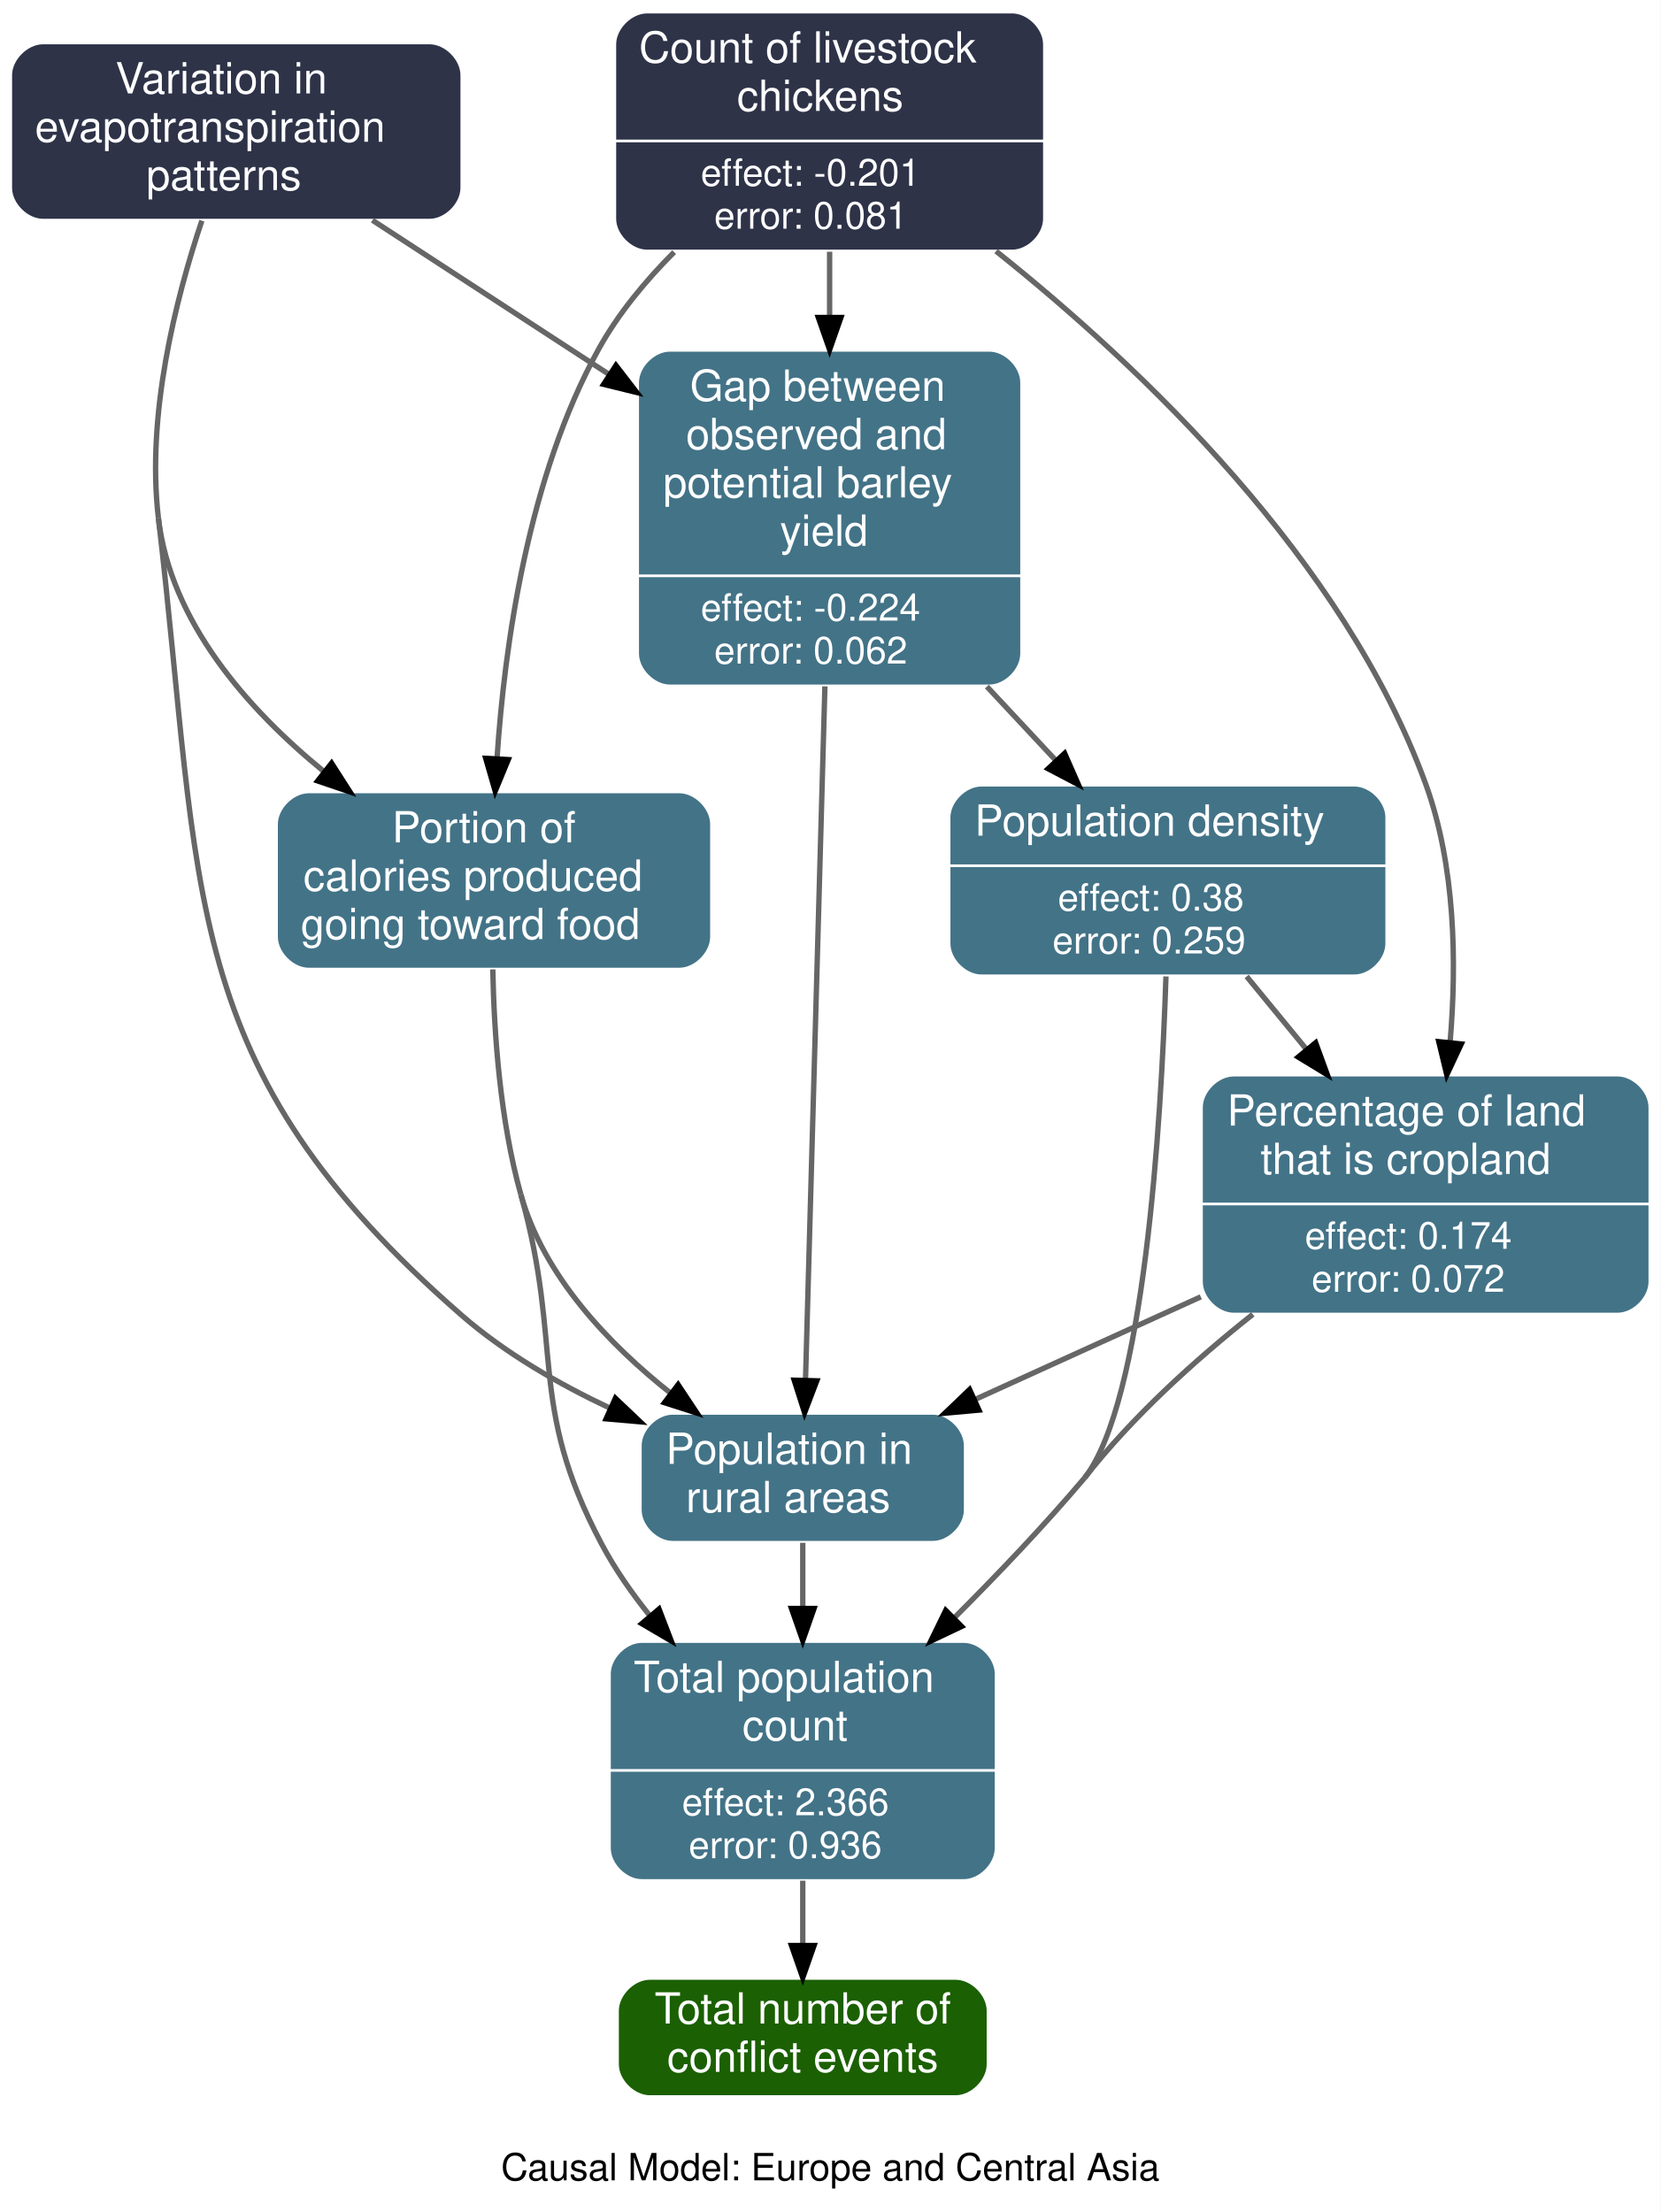
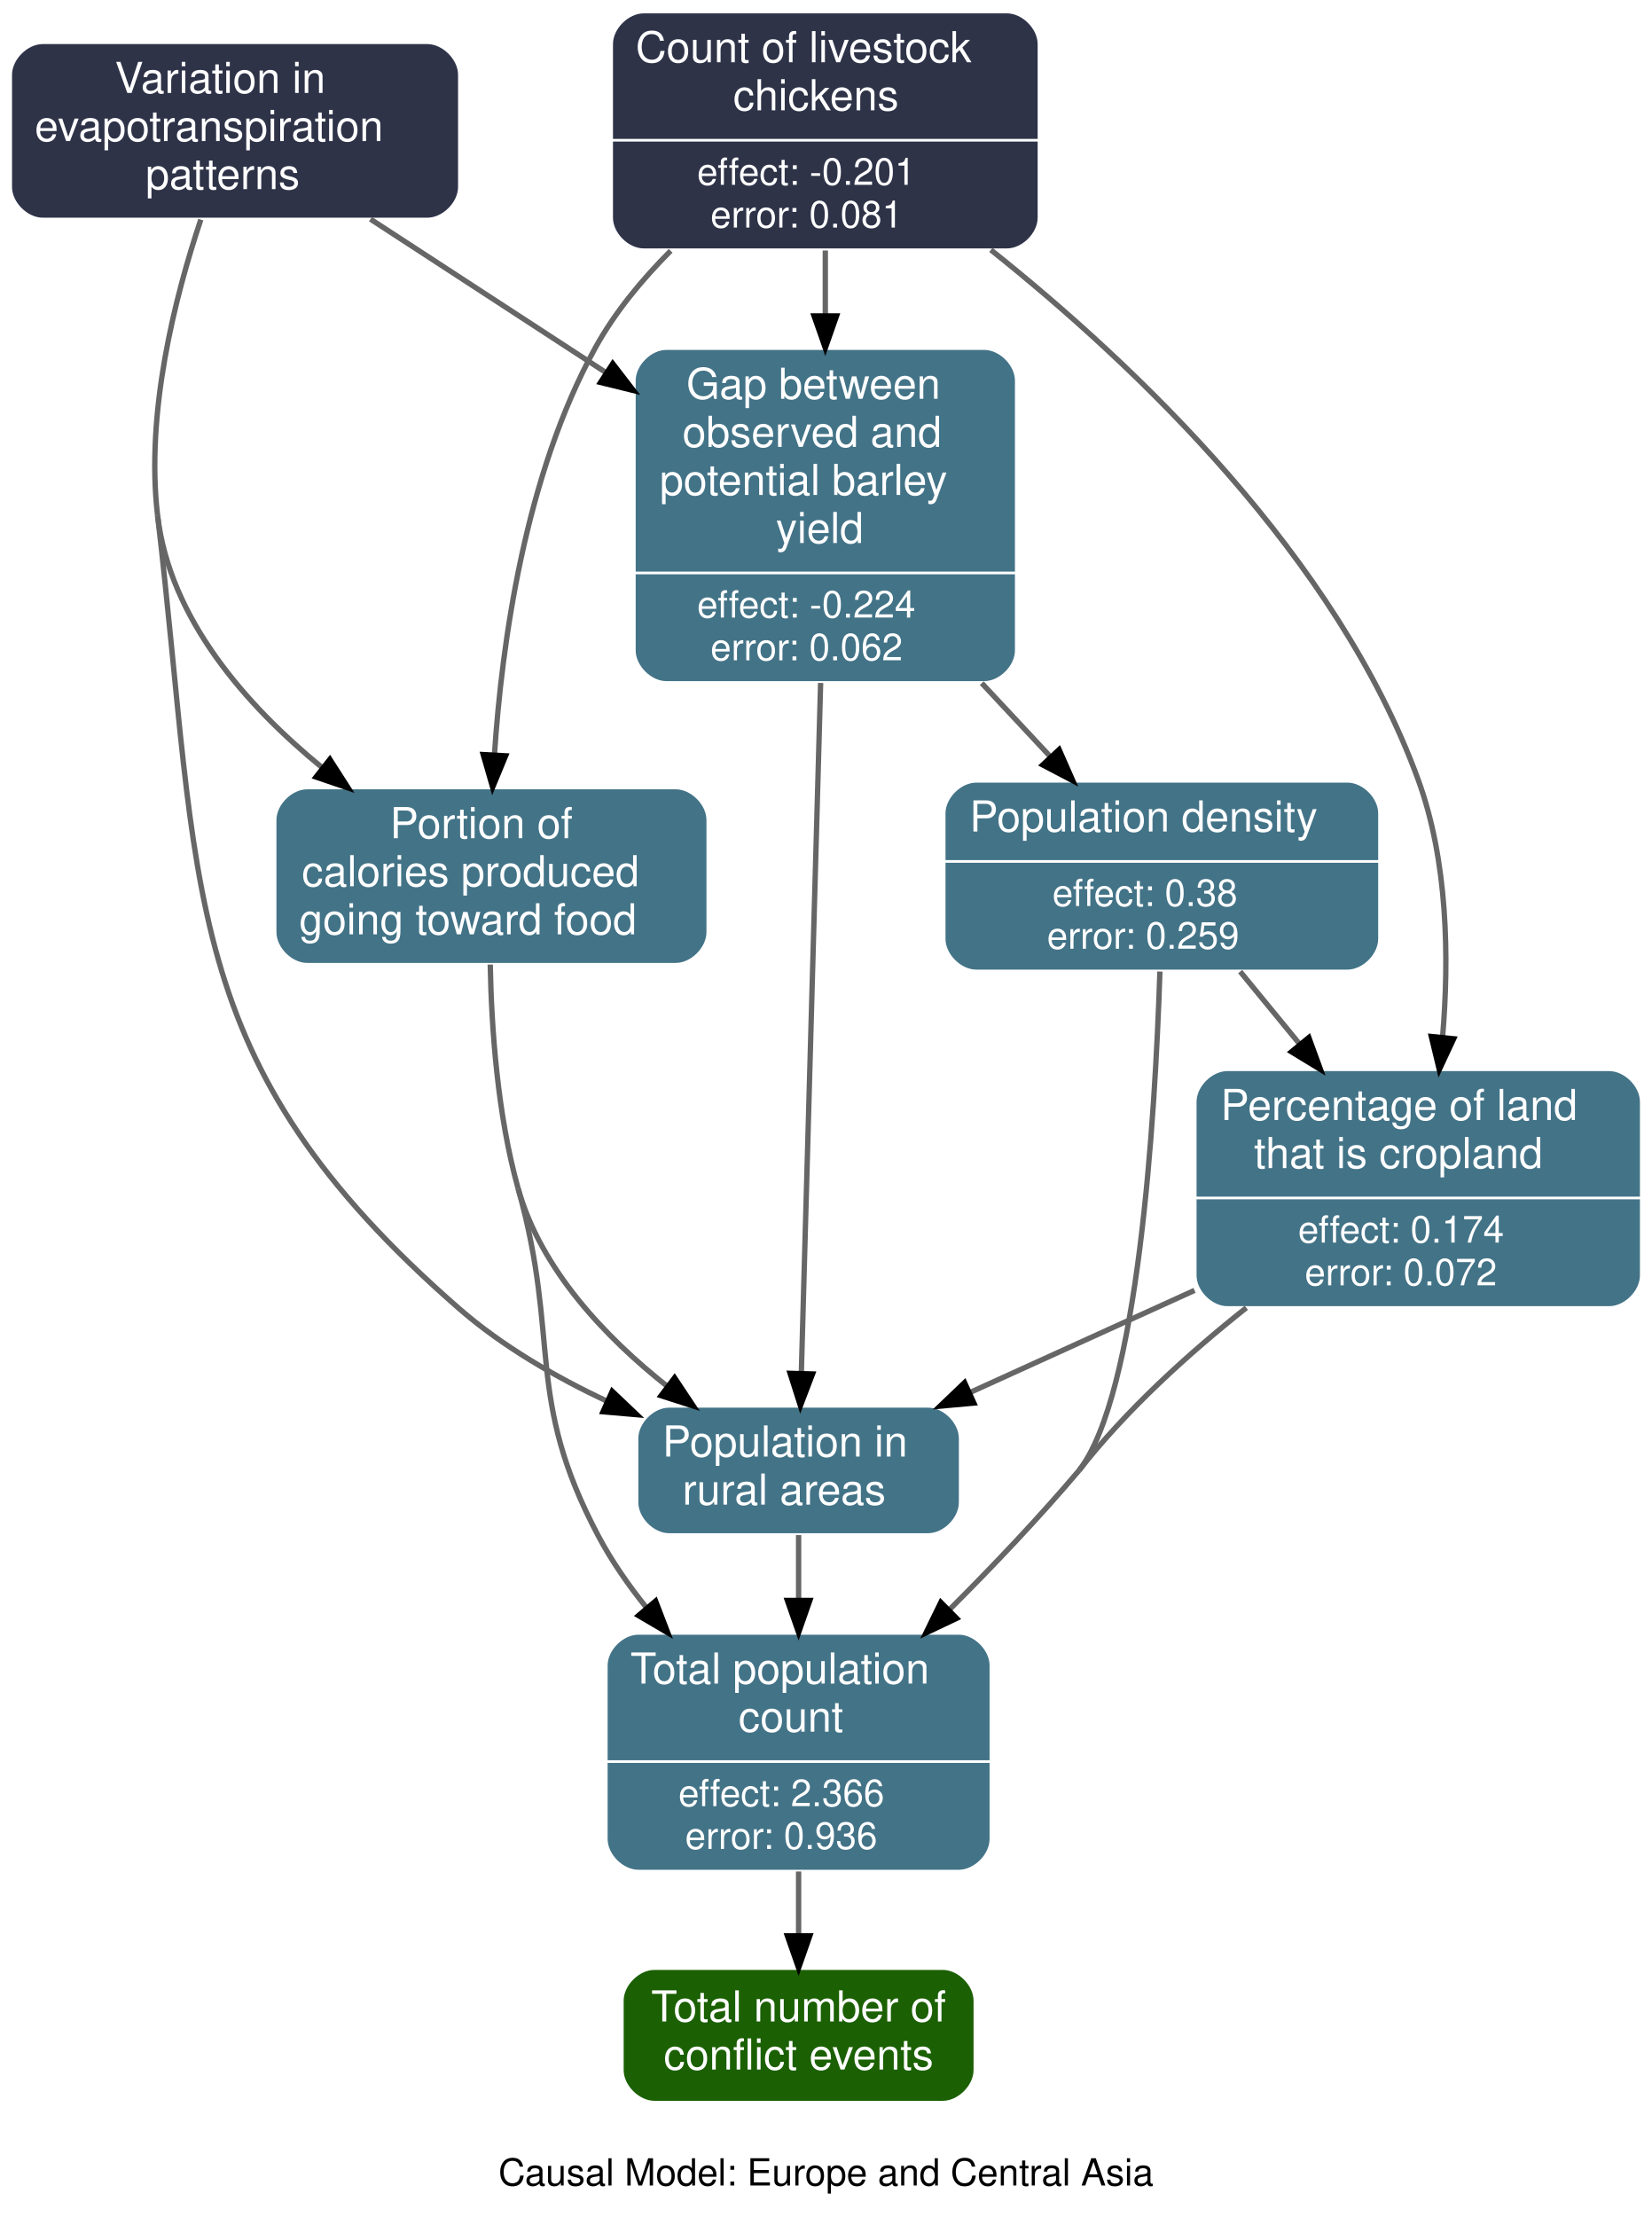
- <svg xmlns="http://www.w3.org/2000/svg" width="" height="" viewBox="0.00 0.00 618.50 824.00" preserveAspectRatio="xMinYMin">
-   <g id="graph0" class="graph" transform="scale(1 1) rotate(0) translate(4 820)">
-     <polygon fill="#ffffff" stroke="transparent" points="-4,4 -4,-820 614.5,-820 614.5,4 -4,4" />
+ <svg xmlns="http://www.w3.org/2000/svg" width="" height="" viewBox="0.00 0.00 618.50 830.00" preserveAspectRatio="xMinYMin">
+   <g id="graph0" class="graph" transform="scale(1 1) rotate(0) translate(4 826)">
+     <polygon fill="#ffffff" stroke="transparent" points="-4,4 -4,-826 614.5,-826 614.5,4 -4,4" />
    <text text-anchor="middle" x="305.25" y="-7.8" font-family="Helvetica, Arial, sans-serif" font-size="14.00" fill="#000000">Causal Model: Europe and Central Asia</text>
    <g id="node1" class="node rankA">
-       <path fill="none" stroke="#000000" d="M12,-738C12,-738 156,-738 156,-738 162,-738 168,-744 168,-750 168,-750 168,-792 168,-792 168,-798 162,-804 156,-804 156,-804 12,-804 12,-804 6,-804 0,-798 0,-792 0,-792 0,-750 0,-750 0,-744 6,-738 12,-738" />
-       <text text-anchor="start" x="39" y="-785.2" font-family="Helvetica, Arial, sans-serif" font-size="16.00" fill="#000000">Variation in</text>
-       <text text-anchor="start" x="9" y="-767.2" font-family="Helvetica, Arial, sans-serif" font-size="16.00" fill="#000000">evapotranspiration</text>
-       <text text-anchor="start" x="50.5" y="-749.2" font-family="Helvetica, Arial, sans-serif" font-size="16.00" fill="#000000">patterns</text>
+       <path fill="none" stroke="#000000" d="M12,-744C12,-744 156,-744 156,-744 162,-744 168,-750 168,-756 168,-756 168,-798 168,-798 168,-804 162,-810 156,-810 156,-810 12,-810 12,-810 6,-810 0,-804 0,-798 0,-798 0,-756 0,-756 0,-750 6,-744 12,-744" />
+       <text text-anchor="start" x="39" y="-791.2" font-family="Helvetica, Arial, sans-serif" font-size="16.00" fill="#000000">Variation in</text>
+       <text text-anchor="start" x="9" y="-773.2" font-family="Helvetica, Arial, sans-serif" font-size="16.00" fill="#000000">evapotranspiration</text>
+       <text text-anchor="start" x="50.5" y="-755.2" font-family="Helvetica, Arial, sans-serif" font-size="16.00" fill="#000000">patterns</text>
    </g>
    <g id="node3" class="node rankB">
-       <path fill="none" stroke="#000000" d="M245.5,-564.5C245.5,-564.5 364.5,-564.5 364.5,-564.5 370.5,-564.5 376.5,-570.5 376.5,-576.5 376.5,-576.5 376.5,-677.5 376.5,-677.5 376.5,-683.5 370.5,-689.5 364.5,-689.5 364.5,-689.5 245.5,-689.5 245.5,-689.5 239.5,-689.5 233.5,-683.5 233.5,-677.5 233.5,-677.5 233.5,-576.5 233.5,-576.5 233.5,-570.5 239.5,-564.5 245.5,-564.5" />
-       <text text-anchor="start" x="253" y="-670.7" font-family="Helvetica, Arial, sans-serif" font-size="16.00" fill="#000000">Gap between</text>
-       <text text-anchor="start" x="251.5" y="-652.7" font-family="Helvetica, Arial, sans-serif" font-size="16.00" fill="#000000">observed and</text>
-       <text text-anchor="start" x="243" y="-634.7" font-family="Helvetica, Arial, sans-serif" font-size="16.00" fill="#000000">potential barley</text>
-       <text text-anchor="start" x="286.5" y="-616.7" font-family="Helvetica, Arial, sans-serif" font-size="16.00" fill="#000000">yield</text>
-       <polyline fill="none" stroke="#000000" points="233.5,-605.5 376.5,-605.5 " />
-       <text text-anchor="start" x="257" y="-588.8" font-family="Helvetica, Arial, sans-serif" font-size="14.00" fill="#000000">effect: -0.224</text>
-       <text text-anchor="start" x="262" y="-572.8" font-family="Helvetica, Arial, sans-serif" font-size="14.00" fill="#000000">error: 0.062</text>
+       <path fill="none" stroke="#000000" d="M245.5,-570.5C245.5,-570.5 364.5,-570.5 364.5,-570.5 370.5,-570.5 376.5,-576.5 376.5,-582.5 376.5,-582.5 376.5,-683.5 376.5,-683.5 376.5,-689.5 370.5,-695.5 364.5,-695.5 364.5,-695.5 245.5,-695.5 245.5,-695.5 239.5,-695.5 233.5,-689.5 233.5,-683.5 233.5,-683.5 233.5,-582.5 233.5,-582.5 233.5,-576.5 239.5,-570.5 245.5,-570.5" />
+       <text text-anchor="start" x="253" y="-676.7" font-family="Helvetica, Arial, sans-serif" font-size="16.00" fill="#000000">Gap between</text>
+       <text text-anchor="start" x="251.5" y="-658.7" font-family="Helvetica, Arial, sans-serif" font-size="16.00" fill="#000000">observed and</text>
+       <text text-anchor="start" x="243" y="-640.7" font-family="Helvetica, Arial, sans-serif" font-size="16.00" fill="#000000">potential barley</text>
+       <text text-anchor="start" x="286.5" y="-622.7" font-family="Helvetica, Arial, sans-serif" font-size="16.00" fill="#000000">yield</text>
+       <polyline fill="none" stroke="#000000" points="233.5,-611.5 376.5,-611.5 " />
+       <text text-anchor="start" x="257" y="-594.8" font-family="Helvetica, Arial, sans-serif" font-size="14.00" fill="#000000">effect: -0.224</text>
+       <text text-anchor="start" x="262" y="-578.8" font-family="Helvetica, Arial, sans-serif" font-size="14.00" fill="#000000">error: 0.062</text>
    </g>
    <g id="edge1" class="edge">
-       <path fill="none" stroke="#000000" stroke-width="2" d="M134.702,-737.963C160.807,-720.954 193.283,-699.793 222.854,-680.525" />
-       <polygon fill="#000000" stroke="#000000" stroke-width="2" points="225.416,-683.869 233.177,-673.798 220.83,-676.831 225.416,-683.869" />
+       <path fill="none" stroke="#000000" stroke-width="2" d="M134.702,-743.963C160.807,-726.954 193.283,-705.793 222.854,-686.525" />
+       <polygon fill="#000000" stroke="#000000" stroke-width="2" points="225.416,-689.869 233.177,-679.798 220.83,-682.831 225.416,-689.869" />
    </g>
    <g id="node4" class="node rankB">
-       <path fill="none" stroke="#000000" d="M246.5,-245.5C246.5,-245.5 343.5,-245.5 343.5,-245.5 349.5,-245.5 355.5,-251.5 355.5,-257.5 355.5,-257.5 355.5,-281.5 355.5,-281.5 355.5,-287.5 349.5,-293.5 343.5,-293.5 343.5,-293.5 246.5,-293.5 246.5,-293.5 240.5,-293.5 234.5,-287.5 234.5,-281.5 234.5,-281.5 234.5,-257.5 234.5,-257.5 234.5,-251.5 240.5,-245.5 246.5,-245.5" />
-       <text text-anchor="start" x="244" y="-274.7" font-family="Helvetica, Arial, sans-serif" font-size="16.00" fill="#000000">Population in</text>
-       <text text-anchor="start" x="251.5" y="-256.7" font-family="Helvetica, Arial, sans-serif" font-size="16.00" fill="#000000">rural areas</text>
+       <path fill="none" stroke="#000000" d="M246.5,-251.5C246.5,-251.5 343.5,-251.5 343.5,-251.5 349.5,-251.5 355.5,-257.5 355.5,-263.5 355.5,-263.5 355.5,-287.5 355.5,-287.5 355.5,-293.5 349.5,-299.5 343.5,-299.5 343.5,-299.5 246.5,-299.5 246.5,-299.5 240.5,-299.5 234.5,-293.5 234.5,-287.5 234.5,-287.5 234.5,-263.5 234.5,-263.5 234.5,-257.5 240.5,-251.5 246.5,-251.5" />
+       <text text-anchor="start" x="244" y="-280.7" font-family="Helvetica, Arial, sans-serif" font-size="16.00" fill="#000000">Population in</text>
+       <text text-anchor="start" x="251.5" y="-262.7" font-family="Helvetica, Arial, sans-serif" font-size="16.00" fill="#000000">rural areas</text>
    </g>
    <g id="edge2" class="edge">
-       <path fill="none" stroke="#000000" stroke-width="2" d="M71.186,-737.786C61.461,-708.757 50.474,-665.369 55,-627" />
-       <path fill="none" stroke="#000000" stroke-width="2" d="M55,-627C71.546,-486.741 61.491,-422.747 168,-330 184.165,-315.924 204.172,-304.389 223.488,-295.307" />
-       <polygon fill="#000000" stroke="#000000" stroke-width="2" points="225.215,-299.135 234.431,-290.378 221.765,-291.476 225.215,-299.135" />
+       <path fill="none" stroke="#000000" stroke-width="2" d="M71.186,-743.786C61.461,-714.757 50.474,-671.369 55,-633" />
+       <path fill="none" stroke="#000000" stroke-width="2" d="M55,-633C71.546,-492.741 61.491,-428.747 168,-336 184.165,-321.924 204.172,-310.389 223.488,-301.307" />
+       <polygon fill="#000000" stroke="#000000" stroke-width="2" points="225.215,-305.135 234.431,-296.378 221.765,-297.476 225.215,-305.135" />
    </g>
    <g id="node8" class="node rankB">
-       <path fill="none" stroke="#000000" d="M111,-459C111,-459 249,-459 249,-459 255,-459 261,-465 261,-471 261,-471 261,-513 261,-513 261,-519 255,-525 249,-525 249,-525 111,-525 111,-525 105,-525 99,-519 99,-513 99,-513 99,-471 99,-471 99,-465 105,-459 111,-459" />
-       <text text-anchor="start" x="142" y="-506.2" font-family="Helvetica, Arial, sans-serif" font-size="16.00" fill="#000000">Portion of</text>
-       <text text-anchor="start" x="109" y="-488.2" font-family="Helvetica, Arial, sans-serif" font-size="16.00" fill="#000000">calories produced</text>
-       <text text-anchor="start" x="108" y="-470.2" font-family="Helvetica, Arial, sans-serif" font-size="16.00" fill="#000000">going toward food</text>
+       <path fill="none" stroke="#000000" d="M111,-465C111,-465 249,-465 249,-465 255,-465 261,-471 261,-477 261,-477 261,-519 261,-519 261,-525 255,-531 249,-531 249,-531 111,-531 111,-531 105,-531 99,-525 99,-519 99,-519 99,-477 99,-477 99,-471 105,-465 111,-465" />
+       <text text-anchor="start" x="142" y="-512.2" font-family="Helvetica, Arial, sans-serif" font-size="16.00" fill="#000000">Portion of</text>
+       <text text-anchor="start" x="109" y="-494.2" font-family="Helvetica, Arial, sans-serif" font-size="16.00" fill="#000000">calories produced</text>
+       <text text-anchor="start" x="108" y="-476.2" font-family="Helvetica, Arial, sans-serif" font-size="16.00" fill="#000000">going toward food</text>
    </g>
    <g id="edge3" class="edge">
-       <path fill="none" stroke="#000000" stroke-width="2" d="M55,-627C59.556,-588.383 88.046,-555.965 116.677,-532.583" />
-       <polygon fill="#000000" stroke="#000000" stroke-width="2" points="119.498,-535.709 126.357,-525.004 114.319,-529.095 119.498,-535.709" />
+       <path fill="none" stroke="#000000" stroke-width="2" d="M55,-633C59.556,-594.383 88.046,-561.965 116.677,-538.583" />
+       <polygon fill="#000000" stroke="#000000" stroke-width="2" points="119.498,-541.709 126.357,-531.004 114.319,-535.095 119.498,-541.709" />
    </g>
    <g id="node2" class="node rankA">
-       <path fill="none" stroke="#000000" d="M237,-726.5C237,-726.5 373,-726.5 373,-726.5 379,-726.5 385,-732.5 385,-738.5 385,-738.5 385,-803.5 385,-803.5 385,-809.5 379,-815.5 373,-815.5 373,-815.5 237,-815.5 237,-815.5 231,-815.5 225,-809.5 225,-803.5 225,-803.5 225,-738.5 225,-738.5 225,-732.5 231,-726.5 237,-726.5" />
-       <text text-anchor="start" x="234" y="-796.7" font-family="Helvetica, Arial, sans-serif" font-size="16.00" fill="#000000">Count of livestock</text>
-       <text text-anchor="start" x="270.5" y="-778.7" font-family="Helvetica, Arial, sans-serif" font-size="16.00" fill="#000000">chickens</text>
-       <polyline fill="none" stroke="#000000" points="225,-767.5 385,-767.5 " />
-       <text text-anchor="start" x="257" y="-750.8" font-family="Helvetica, Arial, sans-serif" font-size="14.00" fill="#000000">effect: -0.201</text>
-       <text text-anchor="start" x="262" y="-734.8" font-family="Helvetica, Arial, sans-serif" font-size="14.00" fill="#000000">error: 0.081</text>
+       <path fill="none" stroke="#000000" d="M237,-732.5C237,-732.5 373,-732.5 373,-732.5 379,-732.5 385,-738.5 385,-744.5 385,-744.5 385,-809.5 385,-809.5 385,-815.5 379,-821.5 373,-821.5 373,-821.5 237,-821.5 237,-821.5 231,-821.5 225,-815.5 225,-809.5 225,-809.5 225,-744.5 225,-744.5 225,-738.5 231,-732.5 237,-732.5" />
+       <text text-anchor="start" x="234" y="-802.7" font-family="Helvetica, Arial, sans-serif" font-size="16.00" fill="#000000">Count of livestock</text>
+       <text text-anchor="start" x="270.5" y="-784.7" font-family="Helvetica, Arial, sans-serif" font-size="16.00" fill="#000000">chickens</text>
+       <polyline fill="none" stroke="#000000" points="225,-773.5 385,-773.5 " />
+       <text text-anchor="start" x="257" y="-756.8" font-family="Helvetica, Arial, sans-serif" font-size="14.00" fill="#000000">effect: -0.201</text>
+       <text text-anchor="start" x="262" y="-740.8" font-family="Helvetica, Arial, sans-serif" font-size="14.00" fill="#000000">error: 0.081</text>
    </g>
    <g id="edge4" class="edge">
-       <path fill="none" stroke="#000000" stroke-width="2" d="M305,-726.227C305,-718.461 305,-710.199 305,-701.886" />
-       <polygon fill="#000000" stroke="#000000" stroke-width="2" points="309.2,-701.722 305,-689.722 300.8,-701.722 309.2,-701.722" />
+       <path fill="none" stroke="#000000" stroke-width="2" d="M305,-732.227C305,-724.461 305,-716.199 305,-707.886" />
+       <polygon fill="#000000" stroke="#000000" stroke-width="2" points="309.2,-707.722 305,-695.722 300.8,-707.722 309.2,-707.722" />
    </g>
    <g id="node5" class="node rankB">
-       <path fill="none" stroke="#000000" d="M455.5,-330.5C455.5,-330.5 598.5,-330.5 598.5,-330.5 604.5,-330.5 610.5,-336.5 610.5,-342.5 610.5,-342.5 610.5,-407.5 610.5,-407.5 610.5,-413.5 604.5,-419.5 598.5,-419.5 598.5,-419.5 455.5,-419.5 455.5,-419.5 449.5,-419.5 443.5,-413.5 443.5,-407.5 443.5,-407.5 443.5,-342.5 443.5,-342.5 443.5,-336.5 449.5,-330.5 455.5,-330.5" />
-       <text text-anchor="start" x="453" y="-400.7" font-family="Helvetica, Arial, sans-serif" font-size="16.00" fill="#000000">Percentage of land</text>
-       <text text-anchor="start" x="465.5" y="-382.7" font-family="Helvetica, Arial, sans-serif" font-size="16.00" fill="#000000">that is cropland</text>
-       <polyline fill="none" stroke="#000000" points="443.5,-371.5 610.5,-371.5 " />
-       <text text-anchor="start" x="482" y="-354.8" font-family="Helvetica, Arial, sans-serif" font-size="14.00" fill="#000000">effect: 0.174</text>
-       <text text-anchor="start" x="484.5" y="-338.8" font-family="Helvetica, Arial, sans-serif" font-size="14.00" fill="#000000">error: 0.072</text>
+       <path fill="none" stroke="#000000" d="M455.5,-336.5C455.5,-336.5 598.5,-336.5 598.5,-336.5 604.5,-336.5 610.5,-342.5 610.5,-348.5 610.5,-348.5 610.5,-413.5 610.5,-413.5 610.5,-419.5 604.5,-425.5 598.5,-425.5 598.5,-425.5 455.5,-425.5 455.5,-425.5 449.5,-425.5 443.5,-419.5 443.5,-413.5 443.5,-413.5 443.5,-348.5 443.5,-348.5 443.5,-342.5 449.5,-336.5 455.5,-336.5" />
+       <text text-anchor="start" x="453" y="-406.7" font-family="Helvetica, Arial, sans-serif" font-size="16.00" fill="#000000">Percentage of land</text>
+       <text text-anchor="start" x="465.5" y="-388.7" font-family="Helvetica, Arial, sans-serif" font-size="16.00" fill="#000000">that is cropland</text>
+       <polyline fill="none" stroke="#000000" points="443.5,-377.5 610.5,-377.5 " />
+       <text text-anchor="start" x="482" y="-360.8" font-family="Helvetica, Arial, sans-serif" font-size="14.00" fill="#000000">effect: 0.174</text>
+       <text text-anchor="start" x="484.5" y="-344.8" font-family="Helvetica, Arial, sans-serif" font-size="14.00" fill="#000000">error: 0.072</text>
    </g>
    <g id="edge5" class="edge">
-       <path fill="none" stroke="#000000" stroke-width="2" d="M366.986,-726.447C421.464,-682.983 496.648,-611.36 527,-528 538.093,-497.534 538.607,-461.337 536.109,-431.8" />
-       <polygon fill="#000000" stroke="#000000" stroke-width="2" points="540.26,-431.103 534.876,-419.586 531.903,-431.947 540.26,-431.103" />
+       <path fill="none" stroke="#000000" stroke-width="2" d="M366.986,-732.447C421.464,-688.983 496.648,-617.36 527,-534 538.093,-503.534 538.607,-467.337 536.109,-437.8" />
+       <polygon fill="#000000" stroke="#000000" stroke-width="2" points="540.26,-437.103 534.876,-425.586 531.903,-437.947 540.26,-437.103" />
    </g>
    <g id="edge6" class="edge">
-       <path fill="none" stroke="#000000" stroke-width="2" d="M247.094,-726.092C236.348,-715.322 226.243,-703.104 219,-690 192.603,-642.239 183.89,-579.3 181.114,-537.333" />
-       <polygon fill="#000000" stroke="#000000" stroke-width="2" points="185.304,-537.035 180.442,-525.287 176.917,-537.503 185.304,-537.035" />
+       <path fill="none" stroke="#000000" stroke-width="2" d="M247.094,-732.092C236.348,-721.322 226.243,-709.104 219,-696 192.603,-648.239 183.89,-585.3 181.114,-543.333" />
+       <polygon fill="#000000" stroke="#000000" stroke-width="2" points="185.304,-543.035 180.442,-531.287 176.917,-543.503 185.304,-543.035" />
    </g>
    <g id="edge7" class="edge">
-       <path fill="none" stroke="#000000" stroke-width="2" d="M303.247,-564.319C301.154,-489.507 297.725,-366.906 296.023,-306.086" />
-       <polygon fill="#000000" stroke="#000000" stroke-width="2" points="300.212,-305.617 295.678,-293.739 291.815,-305.852 300.212,-305.617" />
+       <path fill="none" stroke="#000000" stroke-width="2" d="M303.247,-570.319C301.154,-495.507 297.725,-372.906 296.023,-312.086" />
+       <polygon fill="#000000" stroke="#000000" stroke-width="2" points="300.212,-311.617 295.678,-299.739 291.815,-311.852 300.212,-311.617" />
    </g>
    <g id="node7" class="node rankB">
-       <path fill="none" stroke="#000000" d="M361.5,-456.5C361.5,-456.5 500.5,-456.5 500.5,-456.5 506.5,-456.5 512.5,-462.5 512.5,-468.5 512.5,-468.5 512.5,-515.5 512.5,-515.5 512.5,-521.5 506.5,-527.5 500.5,-527.5 500.5,-527.5 361.5,-527.5 361.5,-527.5 355.5,-527.5 349.5,-521.5 349.5,-515.5 349.5,-515.5 349.5,-468.5 349.5,-468.5 349.5,-462.5 355.5,-456.5 361.5,-456.5" />
-       <text text-anchor="start" x="359" y="-508.7" font-family="Helvetica, Arial, sans-serif" font-size="16.00" fill="#000000">Population density</text>
-       <polyline fill="none" stroke="#000000" points="349.5,-497.5 512.5,-497.5 " />
-       <text text-anchor="start" x="390" y="-480.8" font-family="Helvetica, Arial, sans-serif" font-size="14.00" fill="#000000">effect: 0.38</text>
-       <text text-anchor="start" x="388" y="-464.8" font-family="Helvetica, Arial, sans-serif" font-size="14.00" fill="#000000">error: 0.259</text>
+       <path fill="none" stroke="#000000" d="M361.5,-462.5C361.5,-462.5 500.5,-462.5 500.5,-462.5 506.5,-462.5 512.5,-468.5 512.5,-474.5 512.5,-474.5 512.5,-521.5 512.5,-521.5 512.5,-527.5 506.5,-533.5 500.5,-533.5 500.5,-533.5 361.5,-533.5 361.5,-533.5 355.5,-533.5 349.5,-527.5 349.5,-521.5 349.5,-521.5 349.5,-474.5 349.5,-474.5 349.5,-468.5 355.5,-462.5 361.5,-462.5" />
+       <text text-anchor="start" x="359" y="-514.7" font-family="Helvetica, Arial, sans-serif" font-size="16.00" fill="#000000">Population density</text>
+       <polyline fill="none" stroke="#000000" points="349.5,-503.5 512.5,-503.5 " />
+       <text text-anchor="start" x="390" y="-486.8" font-family="Helvetica, Arial, sans-serif" font-size="14.00" fill="#000000">effect: 0.38</text>
+       <text text-anchor="start" x="388" y="-470.8" font-family="Helvetica, Arial, sans-serif" font-size="14.00" fill="#000000">error: 0.259</text>
    </g>
    <g id="edge8" class="edge">
-       <path fill="none" stroke="#000000" stroke-width="2" d="M363.574,-564.243C372.255,-554.942 381.048,-545.52 389.291,-536.689" />
-       <polygon fill="#000000" stroke="#000000" stroke-width="2" points="392.535,-539.367 397.653,-527.729 386.394,-533.636 392.535,-539.367" />
+       <path fill="none" stroke="#000000" stroke-width="2" d="M363.574,-570.243C372.255,-560.942 381.048,-551.52 389.291,-542.689" />
+       <polygon fill="#000000" stroke="#000000" stroke-width="2" points="392.535,-545.367 397.653,-533.729 386.394,-539.636 392.535,-545.367" />
    </g>
    <g id="node6" class="node rankB">
-       <path fill="none" stroke="#000000" d="M235,-119.5C235,-119.5 355,-119.5 355,-119.5 361,-119.5 367,-125.5 367,-131.5 367,-131.5 367,-196.5 367,-196.5 367,-202.5 361,-208.5 355,-208.5 355,-208.5 235,-208.5 235,-208.5 229,-208.5 223,-202.5 223,-196.5 223,-196.5 223,-131.5 223,-131.5 223,-125.5 229,-119.5 235,-119.5" />
-       <text text-anchor="start" x="232" y="-189.7" font-family="Helvetica, Arial, sans-serif" font-size="16.00" fill="#000000">Total population</text>
-       <text text-anchor="start" x="272.5" y="-171.7" font-family="Helvetica, Arial, sans-serif" font-size="16.00" fill="#000000">count</text>
-       <polyline fill="none" stroke="#000000" points="223,-160.5 367,-160.5 " />
-       <text text-anchor="start" x="250" y="-143.8" font-family="Helvetica, Arial, sans-serif" font-size="14.00" fill="#000000">effect: 2.366</text>
-       <text text-anchor="start" x="252.5" y="-127.8" font-family="Helvetica, Arial, sans-serif" font-size="14.00" fill="#000000">error: 0.936</text>
+       <path fill="none" stroke="#000000" d="M235,-125.5C235,-125.5 355,-125.5 355,-125.5 361,-125.5 367,-131.5 367,-137.5 367,-137.5 367,-202.5 367,-202.5 367,-208.5 361,-214.5 355,-214.5 355,-214.5 235,-214.5 235,-214.5 229,-214.5 223,-208.5 223,-202.5 223,-202.5 223,-137.5 223,-137.5 223,-131.5 229,-125.5 235,-125.5" />
+       <text text-anchor="start" x="232" y="-195.7" font-family="Helvetica, Arial, sans-serif" font-size="16.00" fill="#000000">Total population</text>
+       <text text-anchor="start" x="272.5" y="-177.7" font-family="Helvetica, Arial, sans-serif" font-size="16.00" fill="#000000">count</text>
+       <polyline fill="none" stroke="#000000" points="223,-166.5 367,-166.5 " />
+       <text text-anchor="start" x="250" y="-149.8" font-family="Helvetica, Arial, sans-serif" font-size="14.00" fill="#000000">effect: 2.366</text>
+       <text text-anchor="start" x="252.5" y="-133.8" font-family="Helvetica, Arial, sans-serif" font-size="14.00" fill="#000000">error: 0.936</text>
    </g>
    <g id="edge9" class="edge">
-       <path fill="none" stroke="#000000" stroke-width="2" d="M295,-245.296C295,-237.936 295,-229.515 295,-220.946" />
-       <polygon fill="#000000" stroke="#000000" stroke-width="2" points="299.2,-220.826 295,-208.826 290.8,-220.826 299.2,-220.826" />
+       <path fill="none" stroke="#000000" stroke-width="2" d="M295,-251.296C295,-243.936 295,-235.515 295,-226.946" />
+       <polygon fill="#000000" stroke="#000000" stroke-width="2" points="299.2,-226.826 295,-214.826 290.8,-226.826 299.2,-226.826" />
    </g>
    <g id="edge10" class="edge">
-       <path fill="none" stroke="#000000" stroke-width="2" d="M443.243,-336.912C415.543,-324.316 385.178,-310.508 359.183,-298.687" />
-       <polygon fill="#000000" stroke="#000000" stroke-width="2" points="360.615,-294.724 347.953,-293.58 357.138,-302.371 360.615,-294.724" />
+       <path fill="none" stroke="#000000" stroke-width="2" d="M443.243,-342.912C415.543,-330.316 385.178,-316.508 359.183,-304.687" />
+       <polygon fill="#000000" stroke="#000000" stroke-width="2" points="360.615,-300.724 347.953,-299.58 357.138,-308.371 360.615,-300.724" />
    </g>
    <g id="edge11" class="edge">
-       <path fill="none" stroke="#000000" stroke-width="2" d="M462.635,-330.396C440.864,-313.144 417.629,-292.102 400,-269.5" />
+       <path fill="none" stroke="#000000" stroke-width="2" d="M462.635,-336.396C440.864,-319.144 417.629,-298.102 400,-275.5" />
    </g>
    <g id="node9" class="node rankC">
-       <path fill="none" stroke="#000000" d="M352,-83C352,-83 238,-83 238,-83 232,-83 226,-77 226,-71 226,-71 226,-51 226,-51 226,-45 232,-39 238,-39 238,-39 352,-39 352,-39 358,-39 364,-45 364,-51 364,-51 364,-71 364,-71 364,-77 358,-83 352,-83" />
-       <text text-anchor="middle" x="295" y="-66.2" font-family="Helvetica, Arial, sans-serif" font-size="16.00" fill="#000000">Total number of</text>
-       <text text-anchor="middle" x="295" y="-48.2" font-family="Helvetica, Arial, sans-serif" font-size="16.00" fill="#000000">conflict events</text>
+       <path fill="none" stroke="#000000" d="M349,-89C349,-89 241,-89 241,-89 235,-89 229,-83 229,-77 229,-77 229,-51 229,-51 229,-45 235,-39 241,-39 241,-39 349,-39 349,-39 355,-39 361,-45 361,-51 361,-51 361,-77 361,-77 361,-83 355,-89 349,-89" />
+       <text text-anchor="middle" x="295" y="-69.2" font-family="Helvetica, Arial, sans-serif" font-size="16.00" fill="#000000">Total number of</text>
+       <text text-anchor="middle" x="295" y="-51.2" font-family="Helvetica, Arial, sans-serif" font-size="16.00" fill="#000000">conflict events</text>
    </g>
    <g id="edge12" class="edge">
-       <path fill="none" stroke="#000000" stroke-width="2" d="M295,-119.422C295,-111.411 295,-103.172 295,-95.501" />
-       <polygon fill="#000000" stroke="#000000" stroke-width="2" points="299.2,-95.265 295,-83.265 290.8,-95.265 299.2,-95.265" />
+       <path fill="none" stroke="#000000" stroke-width="2" d="M295,-125.354C295,-117.356 295,-109.097 295,-101.332" />
+       <polygon fill="#000000" stroke="#000000" stroke-width="2" points="299.2,-101.256 295,-89.256 290.8,-101.256 299.2,-101.256" />
    </g>
    <g id="edge13" class="edge">
-       <path fill="none" stroke="#000000" stroke-width="2" d="M460.325,-456.26C467.364,-447.682 475.038,-438.329 482.592,-429.122" />
-       <polygon fill="#000000" stroke="#000000" stroke-width="2" points="486.025,-431.56 490.39,-419.619 479.531,-426.231 486.025,-431.56" />
+       <path fill="none" stroke="#000000" stroke-width="2" d="M460.325,-462.26C467.364,-453.682 475.038,-444.329 482.592,-435.122" />
+       <polygon fill="#000000" stroke="#000000" stroke-width="2" points="486.025,-437.56 490.39,-425.619 479.531,-432.231 486.025,-437.56" />
    </g>
    <g id="edge14" class="edge">
-       <path fill="none" stroke="#000000" stroke-width="2" d="M430.275,-456.265C428.462,-400.916 422.128,-297.87 400,-269.5" />
-       <path fill="none" stroke="#000000" stroke-width="2" d="M400,-269.5C385.074,-251.854 367.762,-233.661 351.552,-217.457" />
-       <polygon fill="#000000" stroke="#000000" stroke-width="2" points="354.164,-214.133 342.682,-208.675 348.255,-220.103 354.164,-214.133" />
+       <path fill="none" stroke="#000000" stroke-width="2" d="M430.275,-462.265C428.462,-406.916 422.128,-303.87 400,-275.5" />
+       <path fill="none" stroke="#000000" stroke-width="2" d="M400,-275.5C385.074,-257.854 367.762,-239.661 351.552,-223.457" />
+       <polygon fill="#000000" stroke="#000000" stroke-width="2" points="354.164,-220.133 342.682,-214.675 348.255,-226.103 354.164,-220.133" />
    </g>
    <g id="edge15" class="edge">
-       <path fill="none" stroke="#000000" stroke-width="2" d="M190,-375C198.52,-344.63 222.786,-319.236 245.846,-300.978" />
-       <polygon fill="#000000" stroke="#000000" stroke-width="2" points="248.569,-304.185 255.606,-293.596 243.501,-297.485 248.569,-304.185" />
+       <path fill="none" stroke="#000000" stroke-width="2" d="M190,-381C198.52,-350.63 222.786,-325.236 245.846,-306.978" />
+       <polygon fill="#000000" stroke="#000000" stroke-width="2" points="248.569,-310.185 255.606,-299.596 243.501,-303.485 248.569,-310.185" />
    </g>
    <g id="edge16" class="edge">
-       <path fill="none" stroke="#000000" stroke-width="2" d="M179.545,-458.883C180.007,-435.127 182.263,-402.578 190,-375" />
-       <path fill="none" stroke="#000000" stroke-width="2" d="M190,-375C206.017,-317.908 192.257,-297.406 220,-245 224.951,-235.647 231.256,-226.56 238.1,-218.06" />
-       <polygon fill="#000000" stroke="#000000" stroke-width="2" points="241.455,-220.598 246.013,-208.73 235.048,-215.165 241.455,-220.598" />
+       <path fill="none" stroke="#000000" stroke-width="2" d="M179.545,-464.883C180.007,-441.127 182.263,-408.578 190,-381" />
+       <path fill="none" stroke="#000000" stroke-width="2" d="M190,-381C206.017,-323.908 192.257,-303.406 220,-251 224.951,-241.647 231.256,-232.56 238.1,-224.06" />
+       <polygon fill="#000000" stroke="#000000" stroke-width="2" points="241.455,-226.598 246.013,-214.73 235.048,-221.165 241.455,-226.598" />
    </g>
  </g>
  <style>.node path {
  stroke: #fff;
}
.node text {
  fill: #fff;
}
.node polyline {
  stroke: #fff;
}
.rankA path {
  fill: #2e3348;
}
.rankB path {
  fill: #437387;
}
.rankC path {
  fill: #1b6002;
}
.edge path {
  stroke: #666;
};
</style>
</svg>
